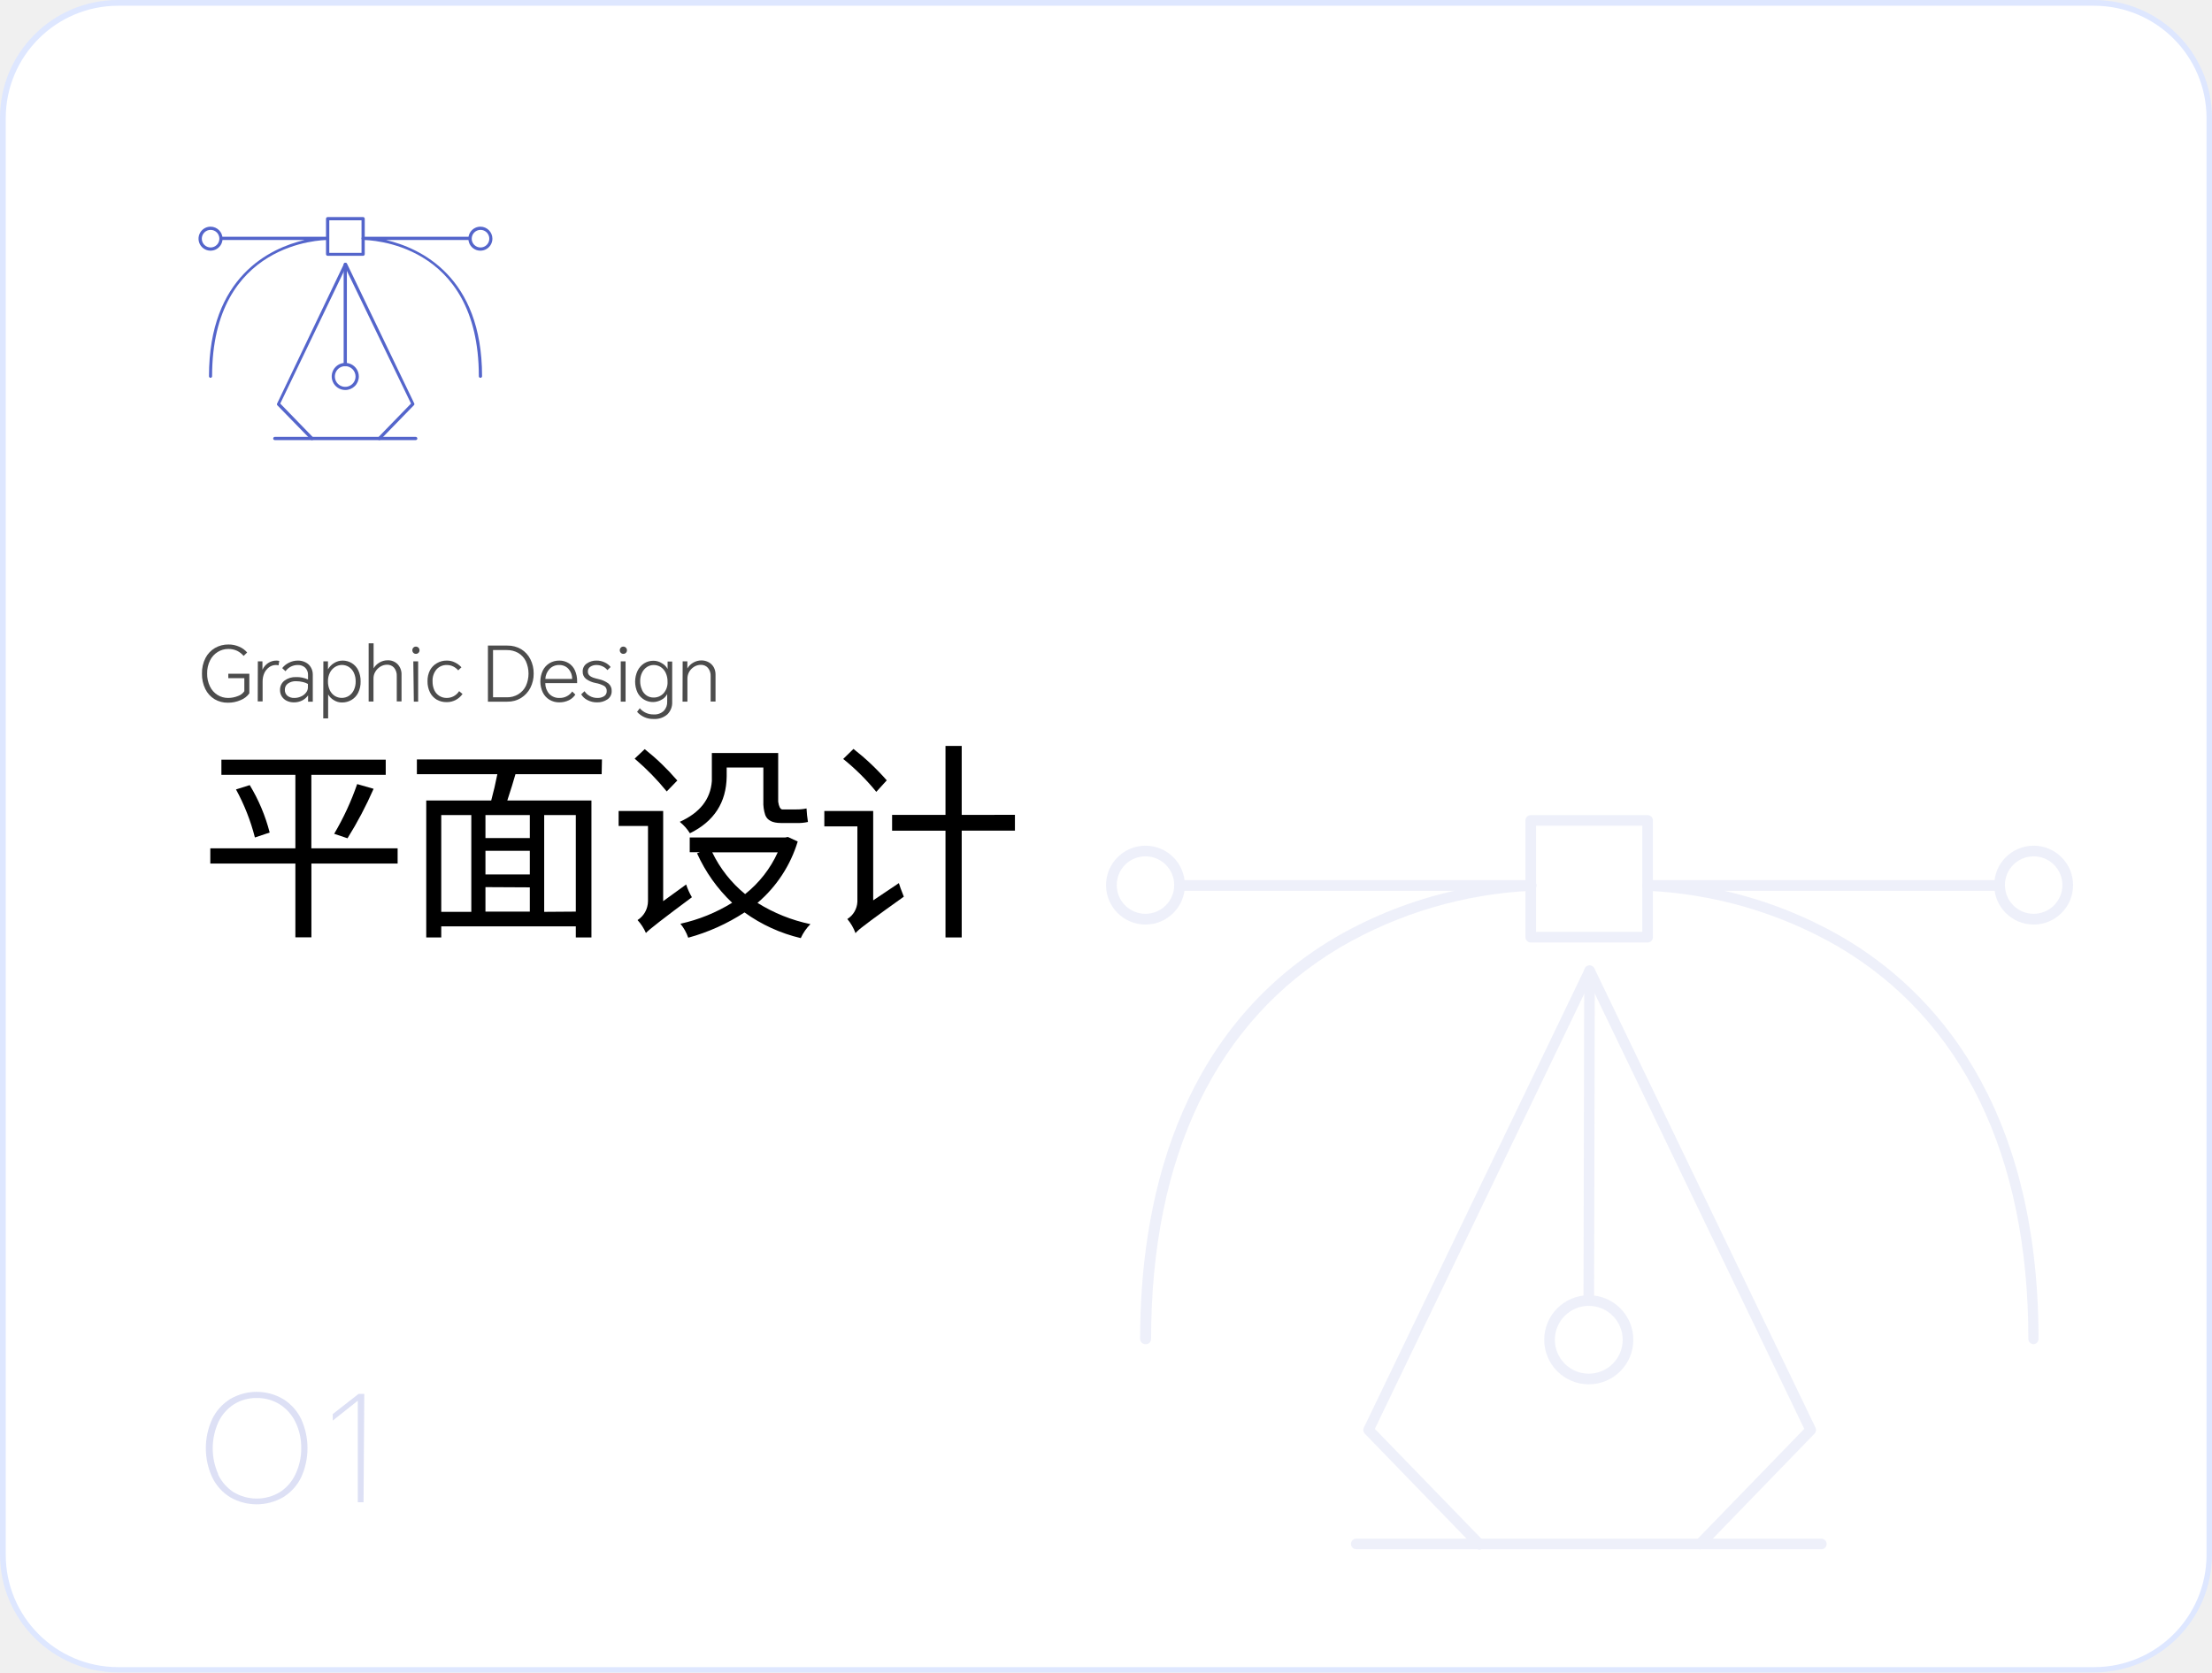
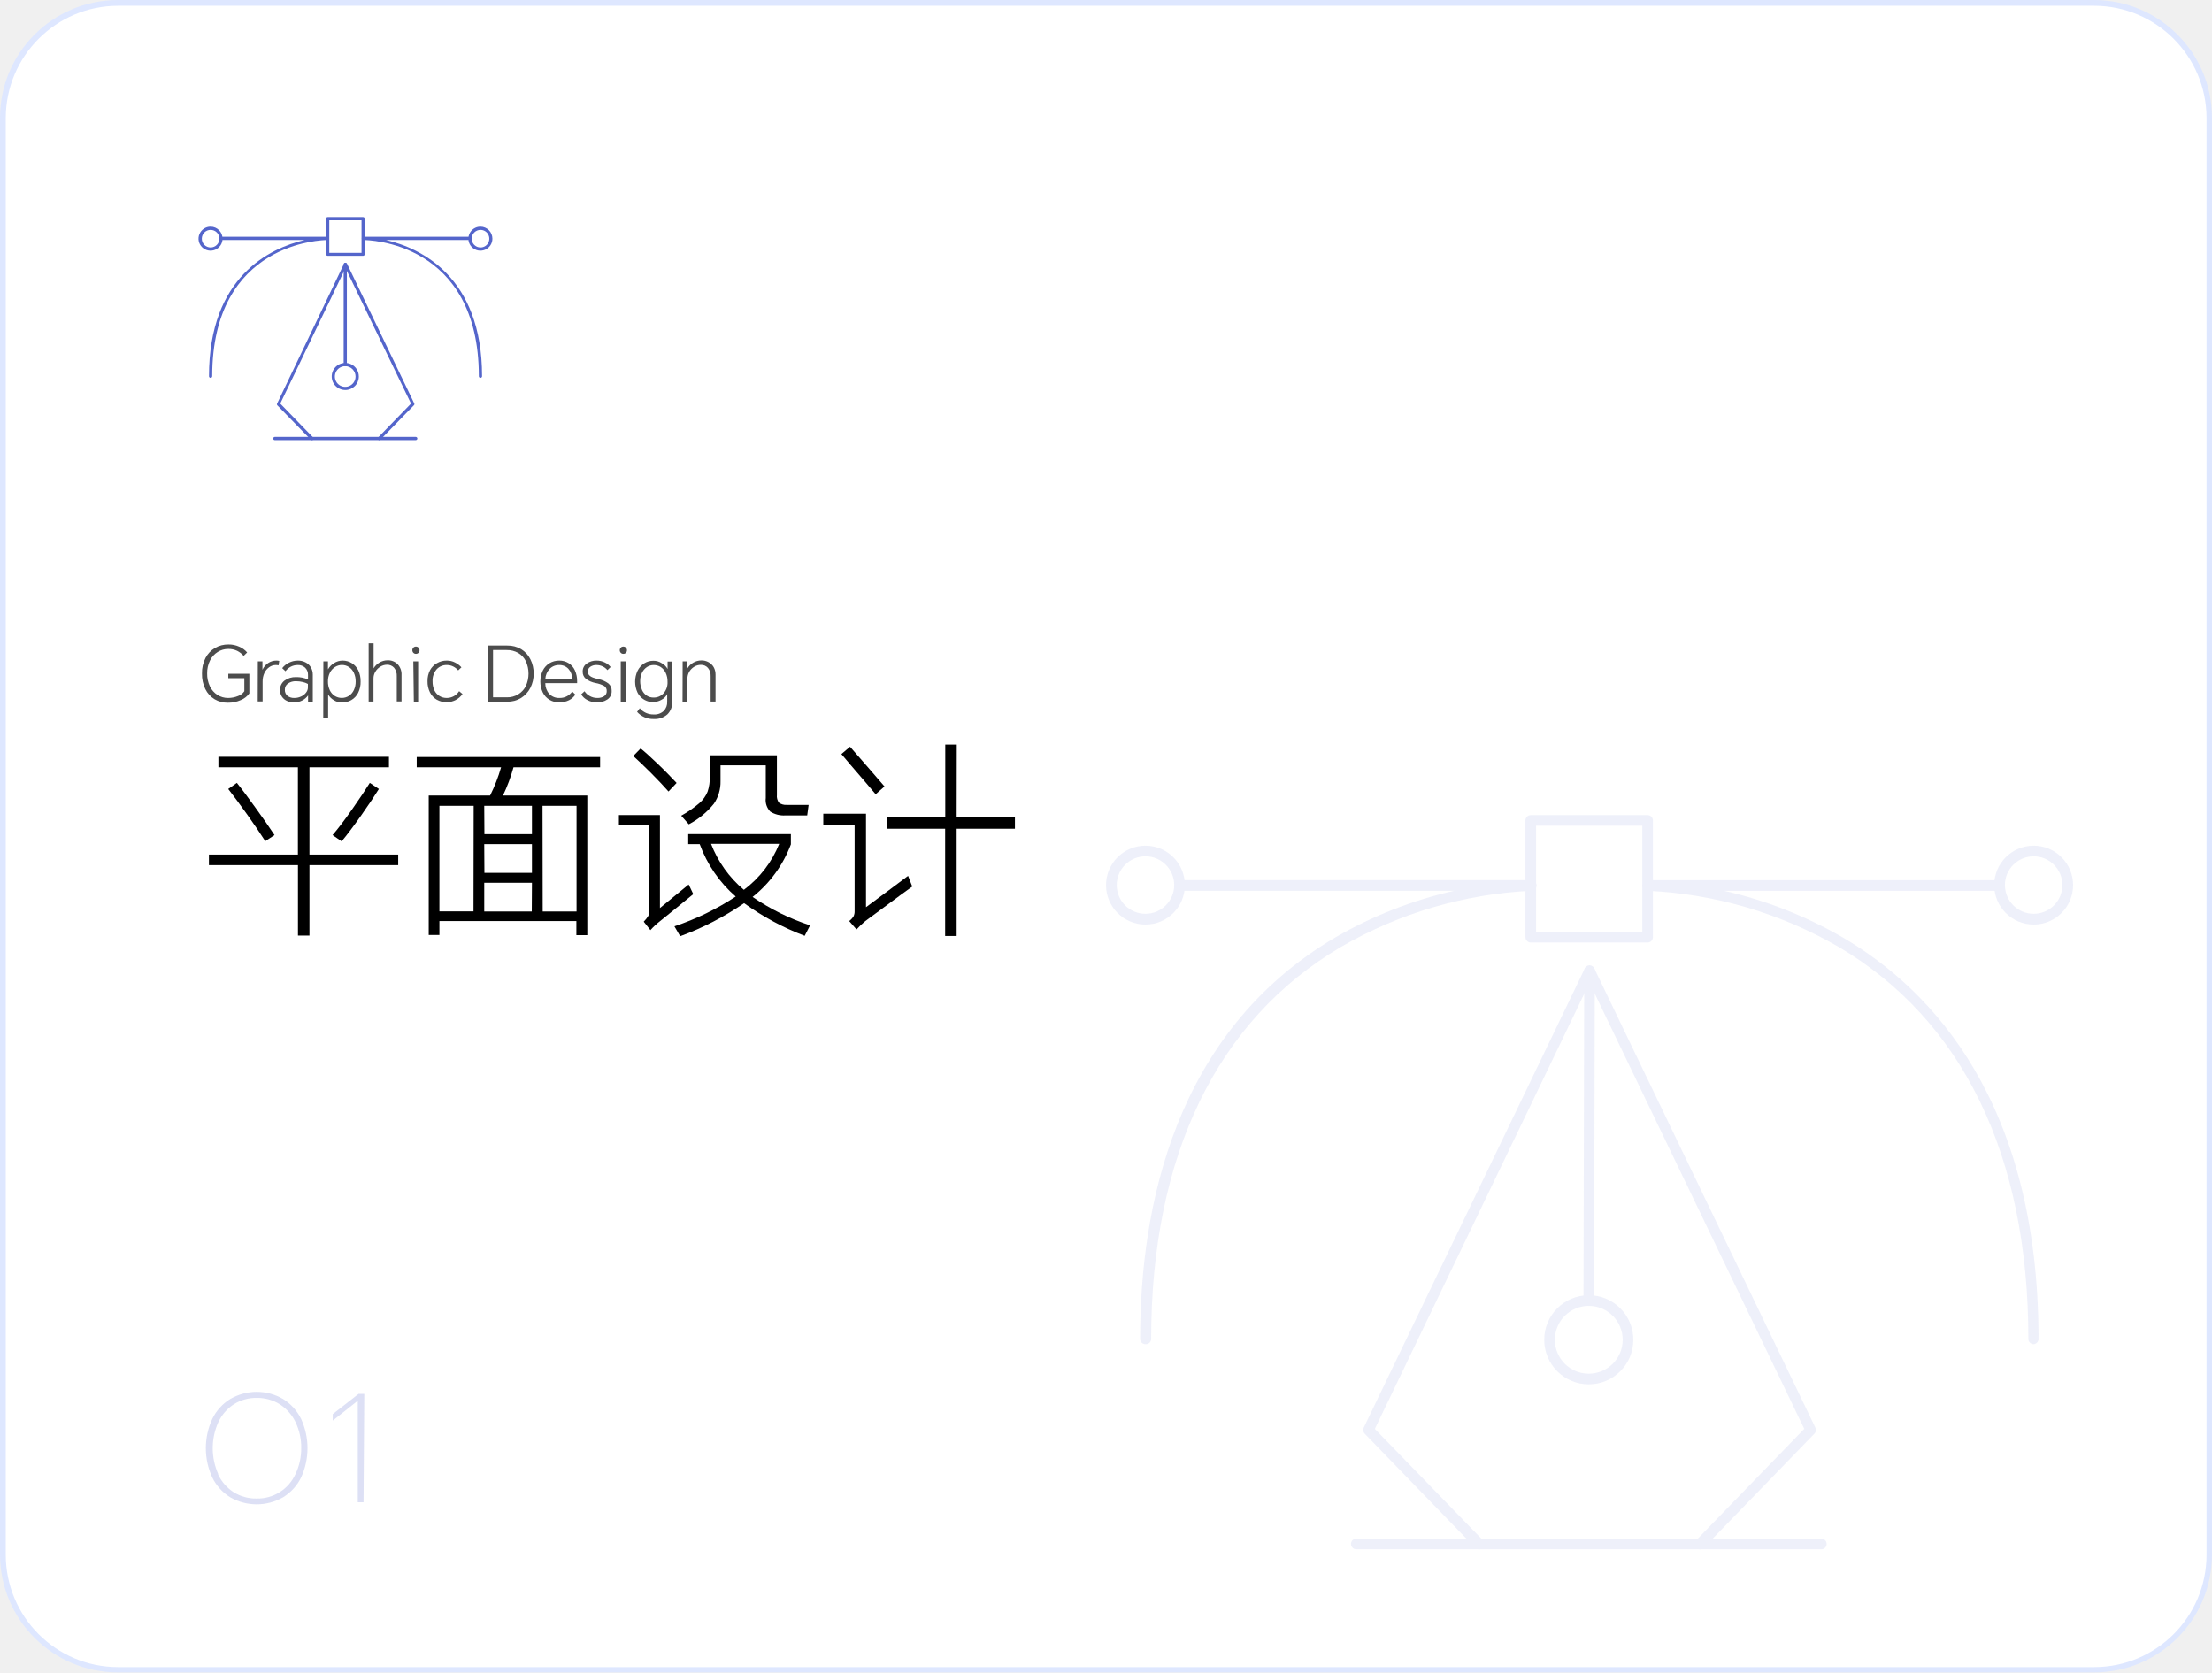
<svg xmlns="http://www.w3.org/2000/svg" viewBox="0 0 384.85 291.04">
  <defs>
    <style>.cls-1{fill:#fff;}.cls-2{fill:#dee7ff;}.cls-3{opacity:0.2;}.cls-4{fill:#5465cb;}.cls-5{fill:#4c4c4c;}.cls-6{opacity:0.1;}</style>
  </defs>
  <g id="图层_2" data-name="图层 2">
    <g id="图层_1-2" data-name="图层 1">
      <rect class="cls-1" x="0.48" y="0.48" width="383.9" height="290.08" rx="20.02" />
      <path class="cls-2" d="M364.36,291H20.5A20.53,20.53,0,0,1,0,270.54V20.5A20.52,20.52,0,0,1,20.5,0H364.36a20.51,20.51,0,0,1,20.49,20.5v250A20.52,20.52,0,0,1,364.36,291ZM20.5,1A19.57,19.57,0,0,0,1,20.5v250A19.56,19.56,0,0,0,20.5,290.08H364.36a19.56,19.56,0,0,0,19.54-19.54V20.5A19.57,19.57,0,0,0,364.36,1Z" />
      <g class="cls-3">
-         <path class="cls-4" d="M40.05,260.52a8.29,8.29,0,0,1-3.12-3.45,12.13,12.13,0,0,1,0-10.18,8.38,8.38,0,0,1,3.12-3.46,9.11,9.11,0,0,1,9.21,0,8.47,8.47,0,0,1,3.13,3.46,12.23,12.23,0,0,1,0,10.18,8.38,8.38,0,0,1-3.13,3.45,9.24,9.24,0,0,1-9.21,0Zm-2.12-4a7.46,7.46,0,0,0,2.7,3.11,7.83,7.83,0,0,0,8.07,0,7.41,7.41,0,0,0,2.71-3.13,10.32,10.32,0,0,0,1-4.53,10.08,10.08,0,0,0-1-4.52,7.59,7.59,0,0,0-2.73-3.09,7.4,7.4,0,0,0-4-1.11,7.29,7.29,0,0,0-4,1.11,7.49,7.49,0,0,0-2.7,3.12,11.06,11.06,0,0,0,0,9.06Z" />
+         <path class="cls-4" d="M40.05,260.52a8.29,8.29,0,0,1-3.12-3.45,12.13,12.13,0,0,1,0-10.18,8.32,8.32,0,0,1,3.12-3.46,9.11,9.11,0,0,1,9.21,0,8.41,8.41,0,0,1,3.13,3.46,12.23,12.23,0,0,1,0,10.18,8.38,8.38,0,0,1-3.13,3.45,9.24,9.24,0,0,1-9.21,0Zm-2.12-4a7.46,7.46,0,0,0,2.7,3.11,7.29,7.29,0,0,0,4,1.11,7.24,7.24,0,0,0,6.78-4.26,10.32,10.32,0,0,0,1-4.53,10.08,10.08,0,0,0-1-4.52,7.59,7.59,0,0,0-2.73-3.09,7.4,7.4,0,0,0-4-1.11,7.29,7.29,0,0,0-4,1.11,7.49,7.49,0,0,0-2.7,3.12,11.06,11.06,0,0,0,0,9.06Z" />
        <path class="cls-4" d="M63.25,261.39h-1V243.72h0l-4.36,3.46v-1.13l4.49-3.51h1Z" />
      </g>
-       <path class="cls-5" d="M37.33,121.66a4.26,4.26,0,0,1-1.61-1.77,5.8,5.8,0,0,1-.58-2.67,5.67,5.67,0,0,1,.61-2.73,4.33,4.33,0,0,1,1.65-1.74,4.55,4.55,0,0,1,2.35-.61,4.42,4.42,0,0,1,1.88.39,3.72,3.72,0,0,1,1.37,1l-.61.6a3.6,3.6,0,0,0-1.14-.89,3.5,3.5,0,0,0-1.54-.32,3.42,3.42,0,0,0-1.81.51,3.58,3.58,0,0,0-1.35,1.47,4.87,4.87,0,0,0-.51,2.29,4.92,4.92,0,0,0,.48,2.23,3.54,3.54,0,0,0,1.31,1.49,3.39,3.39,0,0,0,1.85.53,4.57,4.57,0,0,0,1.74-.34,2.13,2.13,0,0,0,1.09-.83V118H39.72v-.77h3.66v3.42a3.4,3.4,0,0,1-1.47,1.15,5.37,5.37,0,0,1-2.28.47A4.38,4.38,0,0,1,37.33,121.66Z" />
-       <path class="cls-5" d="M44.86,115.08h.8v1.46h0a2.82,2.82,0,0,1,1-1.18,2.58,2.58,0,0,1,1.44-.42,1.83,1.83,0,0,1,.49.06l-.13.77a1.68,1.68,0,0,0-.47-.06,2,2,0,0,0-1.16.38,2.65,2.65,0,0,0-.83,1,3.52,3.52,0,0,0-.31,1.51v3.44h-.85Z" />
-       <path class="cls-5" d="M53.14,115.24a2.18,2.18,0,0,1,.93.85,2.41,2.41,0,0,1,.35,1.3v4.7H53.6V121h0a2.91,2.91,0,0,1-1,.87,3.12,3.12,0,0,1-1.49.34,2.78,2.78,0,0,1-1.2-.26,2.11,2.11,0,0,1-.87-.75,2,2,0,0,1-.32-1.14,2,2,0,0,1,.78-1.64,3.19,3.19,0,0,1,2-.61,4.75,4.75,0,0,1,2.09.42v-.79a1.68,1.68,0,0,0-.49-1.26,1.78,1.78,0,0,0-1.27-.47,2.62,2.62,0,0,0-2.16,1.08l-.57-.54a3.32,3.32,0,0,1,1.15-.93,3.4,3.4,0,0,1,1.6-.38A2.8,2.8,0,0,1,53.14,115.24ZM50,121.06a1.82,1.82,0,0,0,1.2.38,2.7,2.7,0,0,0,1.17-.25,2.21,2.21,0,0,0,.87-.67,1.42,1.42,0,0,0,.33-.89V119a3.39,3.39,0,0,0-.88-.33,5,5,0,0,0-1.18-.14,2.29,2.29,0,0,0-1.41.4,1.26,1.26,0,0,0-.54,1.09A1.31,1.31,0,0,0,50,121.06Z" />
+       <path class="cls-5" d="M37.33,121.66a4.26,4.26,0,0,1-1.61-1.77,5.82,5.82,0,0,1-.58-2.68,5.66,5.66,0,0,1,.61-2.72,4.33,4.33,0,0,1,1.65-1.74,4.55,4.55,0,0,1,2.35-.61,4.42,4.42,0,0,1,1.88.39,3.72,3.72,0,0,1,1.37,1l-.61.6a3.6,3.6,0,0,0-1.14-.89,3.5,3.5,0,0,0-1.54-.32,3.42,3.42,0,0,0-1.81.51,3.58,3.58,0,0,0-1.35,1.47,4.85,4.85,0,0,0-.51,2.28,4.93,4.93,0,0,0,.48,2.24,3.54,3.54,0,0,0,1.31,1.49,3.39,3.39,0,0,0,1.85.53,4.57,4.57,0,0,0,1.74-.34,2.18,2.18,0,0,0,1.09-.83V118H39.72v-.77h3.66v3.42a3.4,3.4,0,0,1-1.47,1.15,5.37,5.37,0,0,1-2.28.47A4.38,4.38,0,0,1,37.33,121.66Z" />
+       <path class="cls-5" d="M44.86,115.08h.8v1.46h0a2.82,2.82,0,0,1,1-1.18,2.58,2.58,0,0,1,1.44-.42,1.83,1.83,0,0,1,.49.06l-.13.77a1.68,1.68,0,0,0-.47-.06,2,2,0,0,0-1.16.38,2.58,2.58,0,0,0-.83,1,3.52,3.52,0,0,0-.31,1.51v3.44h-.85Z" />
+       <path class="cls-5" d="M53.14,115.24a2.18,2.18,0,0,1,.93.85,2.41,2.41,0,0,1,.35,1.3v4.7H53.6V121h0a3,3,0,0,1-1,.87,3.12,3.12,0,0,1-1.49.34,2.78,2.78,0,0,1-1.2-.26,2.11,2.11,0,0,1-.87-.75,2,2,0,0,1-.32-1.14,2,2,0,0,1,.78-1.64,3.19,3.19,0,0,1,2-.61,4.9,4.9,0,0,1,2.09.41v-.78a1.68,1.68,0,0,0-.49-1.26,1.78,1.78,0,0,0-1.27-.47,2.62,2.62,0,0,0-2.16,1.08l-.57-.54a3.32,3.32,0,0,1,1.15-.93,3.4,3.4,0,0,1,1.6-.38A2.8,2.8,0,0,1,53.14,115.24ZM50,121.06a1.82,1.82,0,0,0,1.2.38,2.7,2.7,0,0,0,1.17-.25,2.21,2.21,0,0,0,.87-.67,1.42,1.42,0,0,0,.33-.89V119a3.39,3.39,0,0,0-.88-.33,5,5,0,0,0-1.18-.14,2.29,2.29,0,0,0-1.41.4,1.26,1.26,0,0,0-.54,1.09A1.31,1.31,0,0,0,50,121.06Z" />
      <path class="cls-5" d="M56.26,115.08h.8v1.39h0a3,3,0,0,1,1.05-1.09,2.77,2.77,0,0,1,1.51-.44,3,3,0,0,1,2.71,1.68,4.38,4.38,0,0,1,.41,1.95,4.19,4.19,0,0,1-.44,2,3,3,0,0,1-1.18,1.24,3.16,3.16,0,0,1-1.6.42,2.54,2.54,0,0,1-1.43-.4,2.71,2.71,0,0,1-1-1h0V125h-.85Zm1.11,5a2.45,2.45,0,0,0,.86,1,2.33,2.33,0,0,0,2.47,0,2.48,2.48,0,0,0,.86-1,3.39,3.39,0,0,0,.32-1.51,3.44,3.44,0,0,0-.32-1.52,2.36,2.36,0,0,0-.86-1,2.25,2.25,0,0,0-1.21-.35,2.27,2.27,0,0,0-1.18.34,2.44,2.44,0,0,0-.91,1,3.21,3.21,0,0,0-.34,1.54A3.42,3.42,0,0,0,57.37,120.07Z" />
-       <path class="cls-5" d="M65,111.93v4.36h0a2.87,2.87,0,0,1,1-1,2.78,2.78,0,0,1,1.43-.4,2.33,2.33,0,0,1,1.76.69,2.54,2.54,0,0,1,.67,1.84v4.62h-.83v-4.38a2.14,2.14,0,0,0-.46-1.47,1.57,1.57,0,0,0-1.23-.53,2.22,2.22,0,0,0-1.16.33,2.59,2.59,0,0,0-.87.87,2.26,2.26,0,0,0-.33,1.2v4h-.84V111.93Z" />
+       <path class="cls-5" d="M65,111.93v4.36h0a2.87,2.87,0,0,1,1-1,2.78,2.78,0,0,1,1.43-.4,2.33,2.33,0,0,1,1.76.69,2.53,2.53,0,0,1,.67,1.84v4.62h-.83v-4.38a2.14,2.14,0,0,0-.46-1.47,1.57,1.57,0,0,0-1.23-.53,2.22,2.22,0,0,0-1.16.33,2.59,2.59,0,0,0-.87.87,2.26,2.26,0,0,0-.33,1.2v4h-.84V111.93Z" />
      <path class="cls-5" d="M71.91,112.7a.56.56,0,0,1,.44-.19.59.59,0,0,1,.46.19.61.61,0,0,1,.18.45.62.62,0,0,1-.18.44.61.61,0,0,1-.45.18.59.59,0,0,1-.44-.18.62.62,0,0,1-.18-.44A.6.6,0,0,1,71.91,112.7Zm0,2.38h.84v7H72Z" />
      <path class="cls-5" d="M79.18,115.28a3.58,3.58,0,0,1,1.1.83l-.56.53a2.8,2.8,0,0,0-.84-.66,2.4,2.4,0,0,0-1.14-.27,2.33,2.33,0,0,0-1.79.76,3,3,0,0,0-.69,2.09,3.53,3.53,0,0,0,.31,1.54,2.33,2.33,0,0,0,2.16,1.34,2.53,2.53,0,0,0,2.15-1.18l.59.49a3.27,3.27,0,0,1-1.11,1,3.24,3.24,0,0,1-1.67.42,3.36,3.36,0,0,1-1.72-.44,3.06,3.06,0,0,1-1.17-1.27,4.23,4.23,0,0,1-.42-1.94,4,4,0,0,1,.43-1.9A3.08,3.08,0,0,1,76,115.4a3.26,3.26,0,0,1,1.74-.46A3,3,0,0,1,79.18,115.28Z" />
      <path class="cls-5" d="M84.89,112.33h3.37a4.6,4.6,0,0,1,2.42.63,4.29,4.29,0,0,1,1.6,1.75,5.37,5.37,0,0,1,.57,2.49,5.31,5.31,0,0,1-.58,2.49,4.51,4.51,0,0,1-1.62,1.76,4.45,4.45,0,0,1-2.39.64H84.89Zm3.27,9a3.69,3.69,0,0,0,2-.52,3.52,3.52,0,0,0,1.33-1.45,5.23,5.23,0,0,0,0-4.31,3.43,3.43,0,0,0-1.33-1.44,3.88,3.88,0,0,0-2-.5H85.78v8.22Z" />
      <path class="cls-5" d="M99,121.83a3.77,3.77,0,0,1-1.68.38,3.24,3.24,0,0,1-1.73-.46,3,3,0,0,1-1.16-1.28,4.46,4.46,0,0,1,0-3.78,3.09,3.09,0,0,1,1.16-1.29,3.29,3.29,0,0,1,1.71-.46,3,3,0,0,1,1.62.44,2.81,2.81,0,0,1,1.1,1.25,4.51,4.51,0,0,1,.39,1.94v.29H94.87a2.8,2.8,0,0,0,.68,1.86,2.32,2.32,0,0,0,1.82.72,2.55,2.55,0,0,0,1.28-.31,2.65,2.65,0,0,0,.91-.81l.54.54A2.87,2.87,0,0,1,99,121.83Zm.55-3.7a2.56,2.56,0,0,0-.66-1.76,2.11,2.11,0,0,0-1.6-.66,2.25,2.25,0,0,0-1.67.68,2.72,2.72,0,0,0-.74,1.74Z" />
-       <path class="cls-5" d="M102.62,121.11a2.61,2.61,0,0,0,1.32.33,2.06,2.06,0,0,0,1.16-.3,1,1,0,0,0,.46-.88,1,1,0,0,0-.45-.91,4.92,4.92,0,0,0-1.49-.51,4.07,4.07,0,0,1-1.66-.71,1.53,1.53,0,0,1-.58-1.27,1.61,1.61,0,0,1,.71-1.41,2.83,2.83,0,0,1,1.7-.51,3.19,3.19,0,0,1,1.45.33,2.77,2.77,0,0,1,1,.79l-.56.54a2.26,2.26,0,0,0-.81-.64,2.46,2.46,0,0,0-1.09-.25,1.82,1.82,0,0,0-1.07.3.93.93,0,0,0-.43.83.9.9,0,0,0,.25.67,1.7,1.7,0,0,0,.62.38,9.3,9.3,0,0,0,1,.28,4.37,4.37,0,0,1,1.69.74,1.59,1.59,0,0,1,.58,1.32,1.67,1.67,0,0,1-.75,1.47,3.08,3.08,0,0,1-1.8.51,3.46,3.46,0,0,1-1.67-.4,2.59,2.59,0,0,1-1.08-1l.58-.54A2.45,2.45,0,0,0,102.62,121.11Z" />
+       <path class="cls-5" d="M102.62,121.11a2.61,2.61,0,0,0,1.32.33,2.06,2.06,0,0,0,1.16-.3,1,1,0,0,0,.46-.88,1,1,0,0,0-.45-.91,4.92,4.92,0,0,0-1.49-.51,4.07,4.07,0,0,1-1.66-.71,1.53,1.53,0,0,1-.58-1.27,1.61,1.61,0,0,1,.71-1.41,2.83,2.83,0,0,1,1.7-.51,3.19,3.19,0,0,1,1.45.33,2.77,2.77,0,0,1,1,.79l-.56.54a2.26,2.26,0,0,0-.81-.64,2.46,2.46,0,0,0-1.09-.25,1.82,1.82,0,0,0-1.07.3.93.93,0,0,0-.43.83.9.9,0,0,0,.25.67,1.7,1.7,0,0,0,.62.38,9.3,9.3,0,0,0,1,.28,4.23,4.23,0,0,1,1.69.74,1.59,1.59,0,0,1,.58,1.32,1.67,1.67,0,0,1-.75,1.47,3.08,3.08,0,0,1-1.8.51,3.46,3.46,0,0,1-1.67-.4,2.59,2.59,0,0,1-1.08-1l.58-.54A2.45,2.45,0,0,0,102.62,121.11Z" />
      <path class="cls-5" d="M108,112.7a.56.56,0,0,1,.44-.19.59.59,0,0,1,.46.19.61.61,0,0,1,.18.45.62.62,0,0,1-.18.44.61.61,0,0,1-.45.18.6.6,0,0,1-.44-.18.62.62,0,0,1-.18-.44A.64.64,0,0,1,108,112.7Zm0,2.38h.84v7h-.84Z" />
-       <path class="cls-5" d="M110.84,123.86l.47-.63a3.06,3.06,0,0,0,2.41,1.08,2.34,2.34,0,0,0,1.77-.62,2.18,2.18,0,0,0,.59-1.6v-1.33h0a2.24,2.24,0,0,1-1,1,3,3,0,0,1-4.16-1.25,4.48,4.48,0,0,1,0-3.79,3.26,3.26,0,0,1,1.14-1.29,3,3,0,0,1,1.62-.46,2.69,2.69,0,0,1,1.47.43,2.47,2.47,0,0,1,1,1h0v-1.29h.8v7a2.85,2.85,0,0,1-.85,2.2,3.31,3.31,0,0,1-2.35.79A3.7,3.7,0,0,1,110.84,123.86Zm.85-3.83a2.3,2.3,0,0,0,.83,1,2.12,2.12,0,0,0,1.15.34,2.3,2.3,0,0,0,1.79-.75,2.82,2.82,0,0,0,.68-2,3.46,3.46,0,0,0-.33-1.57,2.45,2.45,0,0,0-.87-1,2.26,2.26,0,0,0-1.19-.34,2.13,2.13,0,0,0-1.21.36,2.46,2.46,0,0,0-.85,1,3.22,3.22,0,0,0-.31,1.45A3.42,3.42,0,0,0,111.69,120Z" />
-       <path class="cls-5" d="M118.77,115.08h.82v1.23h0a2.79,2.79,0,0,1,1-1,2.84,2.84,0,0,1,1.44-.4,2.6,2.6,0,0,1,1.25.31,2.23,2.23,0,0,1,.89.86,2.61,2.61,0,0,1,.32,1.3v4.68h-.85v-4.41a2.1,2.1,0,0,0-.47-1.44,1.57,1.57,0,0,0-1.23-.53,2.24,2.24,0,0,0-1.15.32,2.59,2.59,0,0,0-.87.87,2.4,2.4,0,0,0-.32,1.21v4h-.85Z" />
-       <path d="M69.18,147.61v2.65h-15v12.83H51.39V150.26H36.59v-2.65h14.8V134.82H38.52v-2.64H67.11v2.64H54.17v12.79ZM41.06,137.36l2.39-.75a30.61,30.61,0,0,1,3.47,8.25l-2.57.86A36.06,36.06,0,0,0,41.06,137.36Zm19.4,8.5-2.32-.78a47.45,47.45,0,0,0,4-8.65l2.86.82A67.06,67.06,0,0,1,60.46,145.86Z" />
-       <path d="M104.68,134.71h-15c-.33,1.19-.81,2.72-1.42,4.58H102.9v23.83h-2.72v-1.93H76.77v1.93H74.16V139.29h11.3c.4-1.48.76-3,1.07-4.58h-14v-2.57h32.2Zm-27.91,7.11v16.84H82V141.82Zm15.41,4v-4H84.46v4Zm0,6.33v-4.11H84.46v4.11Zm-7.72,2.21v4.26h7.72V154.4Zm15.72,4.26V141.82h-5.5v16.84Z" />
-       <path d="M115.38,156.8l4-2.9a10.94,10.94,0,0,0,1,2.22q-7.32,5.43-8,6.22a8.16,8.16,0,0,0-1.46-2.25,3.9,3.9,0,0,0,1.68-2.29,3.83,3.83,0,0,0,.14-1V143.72h-5.11v-2.61h7.75Zm2.47-21L116,137.71a42.93,42.93,0,0,0-5.47-5.61l-.11-.1,1.75-1.65a41.16,41.16,0,0,1,5.58,5.36Zm8.58-2.25v1.54q-.08,6.8-6.4,9.9a7.78,7.78,0,0,0-1.65-1.89l-.1-.11q5.22-2.35,5.57-7.08c0-.31,0-.61,0-.89v-4h11.54v8.47c.12.83.35,1.28.68,1.35h2.5a7.84,7.84,0,0,0,1.75-.17,20.7,20.7,0,0,0,.25,2.35,7.58,7.58,0,0,1-2,.18h-2.72c-1.45,0-2.36-.46-2.71-1.39a6.75,6.75,0,0,1-.33-2.4v-5.86Zm10.65,12.08,1.71.79a22.66,22.66,0,0,1-7,10.68A28.24,28.24,0,0,0,141,160.8a8.18,8.18,0,0,0-1.68,2.43,27.45,27.45,0,0,1-9.79-4.47,34.48,34.48,0,0,1-9.79,4.4,7.84,7.84,0,0,0-1.36-2.43,28.94,28.94,0,0,0,9-3.65,27.26,27.26,0,0,1-6.11-8.61l.5-.18H120v-2.57h16.62Zm-1.76,2.68h-11.4a21.29,21.29,0,0,0,5.72,7.26A19.62,19.62,0,0,0,135.32,148.29Z" />
-       <path d="M151.92,156.66l4.47-3c.12.43.4,1.22.86,2.36q-7.29,5.19-8.08,6a1.48,1.48,0,0,0-.32.36,8.15,8.15,0,0,0-1.43-2.47,3.73,3.73,0,0,0,1.75-3V143.79h-5.75v-2.68h8.5Zm2.36-20.88-1.82,2a38.21,38.21,0,0,0-5.58-5.58,1.41,1.41,0,0,1-.18-.14l1.79-1.75A42.52,42.52,0,0,1,154.28,135.78Zm22.3,6v2.75h-9.26v18.58H164.5V144.54h-9.29v-2.75h9.29v-12h2.82v12Z" />
-       <path class="cls-4" d="M66,76.58a.26.26,0,0,1-.2-.08.29.29,0,0,1,0-.4l5.71-5.88L60.11,46.64,48.76,70.22l5.71,5.88a.27.27,0,0,1,0,.4.27.27,0,0,1-.39,0l-5.85-6a.29.29,0,0,1,0-.32L59.86,45.87a.3.3,0,0,1,.51,0L72.05,70.15a.29.29,0,0,1,0,.32l-5.84,6A.32.32,0,0,1,66,76.58Z" />
+       <path class="cls-5" d="M110.84,123.86l.47-.63a3.06,3.06,0,0,0,2.41,1.08,2.34,2.34,0,0,0,1.77-.62,2.18,2.18,0,0,0,.59-1.6v-1.33h0a2.24,2.24,0,0,1-1,1,3,3,0,0,1-4.16-1.25,4.48,4.48,0,0,1,0-3.79,3.26,3.26,0,0,1,1.14-1.29,3,3,0,0,1,1.62-.46,2.61,2.61,0,0,1,1.47.43,2.47,2.47,0,0,1,1,1h0v-1.29h.8v7a2.85,2.85,0,0,1-.85,2.2,3.31,3.31,0,0,1-2.35.79A3.7,3.7,0,0,1,110.84,123.86Zm.85-3.83a2.3,2.3,0,0,0,.83,1,2.12,2.12,0,0,0,1.15.34,2.3,2.3,0,0,0,1.79-.75,2.82,2.82,0,0,0,.68-2,3.46,3.46,0,0,0-.33-1.57,2.45,2.45,0,0,0-.87-1,2.26,2.26,0,0,0-1.19-.34,2.13,2.13,0,0,0-1.21.36,2.46,2.46,0,0,0-.85,1,3.22,3.22,0,0,0-.31,1.45A3.42,3.42,0,0,0,111.69,120Z" />
+       <path class="cls-5" d="M118.77,115.08h.82v1.23h0a2.79,2.79,0,0,1,1-1,2.84,2.84,0,0,1,1.44-.4,2.49,2.49,0,0,1,1.25.31,2.23,2.23,0,0,1,.89.86,2.61,2.61,0,0,1,.32,1.3v4.68h-.85v-4.41a2.1,2.1,0,0,0-.47-1.44,1.57,1.57,0,0,0-1.23-.53,2.24,2.24,0,0,0-1.15.32,2.59,2.59,0,0,0-.87.87,2.4,2.4,0,0,0-.32,1.21v4h-.85Z" />
+       <path d="M53.84,148.7H69.28v1.83H53.84v12.26h-2V150.53H36.35V148.7H51.83V133.51H38v-1.83H67.67v1.83H53.84ZM41.21,136.22c1,1.24,2.08,2.72,3.32,4.43s2.31,3.26,3.23,4.65l-1.61,1.06c-.87-1.37-1.92-2.9-3.12-4.6s-2.32-3.18-3.32-4.48Zm16.65,9.08c.93-1.08,2.07-2.57,3.41-4.49s2.36-3.44,3.07-4.59l1.58,1.06c-.69,1.12-1.71,2.66-3.08,4.6s-2.5,3.44-3.4,4.51Z" />
+       <path d="M104.41,133.51H89.34a30.15,30.15,0,0,1-1.83,4.91h14.67v24.29h-1.9v-2.45H76.45v2.42H74.59V138.42H85.27a28.56,28.56,0,0,0,1.91-4.91H72.5v-1.79h31.91Zm-22,6.7H76.45v18.37h5.93Zm1.87,4.94h8.27v-4.94H84.25Zm0,6.73h8.27v-5H84.25Zm8.27,1.72H84.25v5h8.27Zm1.87,5h5.89V140.21H94.39Z" />
+       <path d="M120.62,155.58l-3.14,2.56-2.67,2.16a12.8,12.8,0,0,0-1.65,1.54L112,160.37a5.69,5.69,0,0,0,.79-1,1.62,1.62,0,0,0,.16-.8v-15h-5.27v-1.75h7.14V158l5-4.1Zm-4.31-17.86c-.74-.85-1.74-1.91-3-3.18s-2.33-2.26-3.13-3l1.28-1.31c.73.58,1.72,1.48,3,2.7s2.33,2.32,3.26,3.3ZM140,162.83a45.42,45.42,0,0,1-10.54-5.68,50,50,0,0,1-11.12,5.75l-1-1.72A46,46,0,0,0,128,156a22.08,22.08,0,0,1-6.26-9.12h-2v-1.75H137.6v1.79a21.25,21.25,0,0,1-6.66,9.15,39.37,39.37,0,0,0,10,4.94Zm-14.64-26.9a6.72,6.72,0,0,1-1.15,3.91,13.83,13.83,0,0,1-4.37,3.59l-1.32-1.5a18.89,18.89,0,0,0,3.15-2.18,5.23,5.23,0,0,0,1.44-2,7.4,7.4,0,0,0,.38-2.6v-3.73h11.68v6.88a1.92,1.92,0,0,0,.36,1.37,2.05,2.05,0,0,0,1.32.38h3.84l-.25,1.83h-3.77a4.41,4.41,0,0,1-2.65-.66,2.87,2.87,0,0,1-.79-2.37v-5.68h-7.87Zm-1.65,10.9a19.68,19.68,0,0,0,5.71,8,18.62,18.62,0,0,0,6.15-8Z" />
+       <path d="M150.67,157.85q4.07-3,7.32-5.45l.73,1.86q-1.75,1.25-4.1,3t-4.06,3a14.47,14.47,0,0,0-1.54,1.46l-1.28-1.46a2.93,2.93,0,0,0,.77-.83,1.93,1.93,0,0,0,.18-.89V143.58h-5.45v-2h7.43Zm1.68-19.65q-1.4-1.68-4.35-5.09l-1.61-1.9,1.5-1.28,1.31,1.5c.69.8,1.45,1.68,2.29,2.63s1.64,1.88,2.4,2.78Zm14.09,4h10.14v2H166.44v18.66h-2V144.2H154.4v-2h10.06V129.56h2Z" />
+       <path class="cls-4" d="M66,76.58a.3.3,0,0,1-.2-.08.29.29,0,0,1,0-.4l5.71-5.88L60.11,46.64,48.76,70.22l5.71,5.88a.27.27,0,0,1,0,.4.27.27,0,0,1-.39,0l-5.85-6a.29.29,0,0,1,0-.32L59.86,45.87a.3.3,0,0,1,.51,0L72.05,70.15a.29.29,0,0,1,0,.32l-5.84,6A.32.32,0,0,1,66,76.58Z" />
      <path class="cls-4" d="M72.33,76.58H47.81a.28.28,0,0,1,0-.56H72.33a.28.28,0,0,1,0,.56Z" />
      <path class="cls-4" d="M60.07,63.71h0a.28.28,0,0,1-.28-.28l0-17.44a.29.29,0,0,1,.28-.28h0a.28.28,0,0,1,.28.28l0,17.44A.27.27,0,0,1,60.07,63.71Z" />
      <path class="cls-4" d="M60.07,67.86a2.36,2.36,0,1,1,2.36-2.35A2.35,2.35,0,0,1,60.07,67.86Zm0-4.15a1.8,1.8,0,1,0,1.79,1.8A1.8,1.8,0,0,0,60.07,63.71Z" />
      <path class="cls-4" d="M83.59,40a1.53,1.53,0,1,1-1.52,1.53A1.53,1.53,0,0,1,83.59,40m0-.56a2.09,2.09,0,1,0,2.08,2.09,2.09,2.09,0,0,0-2.08-2.09Z" />
      <path class="cls-4" d="M63.18,44.51H57a.29.29,0,0,1-.28-.28V38.05a.29.29,0,0,1,.28-.28h6.18a.29.29,0,0,1,.28.28v6.18A.29.29,0,0,1,63.18,44.51ZM57.29,44H62.9V38.33H57.29Z" />
-       <path class="cls-4" d="M83.59,65.74a.27.27,0,0,1-.28-.28C83.31,42,64,41.76,63.18,41.76h0a.28.28,0,0,1-.28-.28.29.29,0,0,1,.27-.29H81.55a.29.29,0,0,1,0,.57H67.16c6,1.41,16.71,6.36,16.71,23.7A.28.28,0,0,1,83.59,65.74Z" />
-       <path class="cls-4" d="M36.64,65.74a.27.27,0,0,1-.28-.28C36.36,48.12,47,43.17,53,41.76H38.64a.29.29,0,0,1,0-.57H57a.29.29,0,0,1,.27.29.29.29,0,0,1-.29.28h0c-.82,0-20.08.28-20.08,23.7A.28.28,0,0,1,36.64,65.74Z" />
+       <path class="cls-4" d="M83.59,65.74a.27.27,0,0,1-.28-.28C83.31,42,64,41.76,63.18,41.76h0a.29.29,0,0,1,0-.57H81.55a.29.29,0,0,1,0,.57H67.16c6,1.41,16.71,6.36,16.71,23.7A.28.28,0,0,1,83.59,65.74Z" />
+       <path class="cls-4" d="M36.64,65.74a.27.27,0,0,1-.28-.28C36.36,48.12,47,43.17,53,41.76H38.64a.29.29,0,0,1,0-.57H57a.29.29,0,0,1,0,.57h0c-.82,0-20.08.28-20.08,23.7A.28.28,0,0,1,36.64,65.74Z" />
      <path class="cls-4" d="M36.64,40a1.53,1.53,0,1,1-1.53,1.53A1.53,1.53,0,0,1,36.64,40m0-.56a2.09,2.09,0,1,0,2.08,2.09,2.09,2.09,0,0,0-2.08-2.09Z" />
      <g class="cls-6">
-         <path class="cls-4" d="M295.79,269.57a.93.93,0,0,1-.67-1.57l18.79-19.38L276.55,171,239.2,248.62,258,268a.93.93,0,1,1-1.33,1.29l-19.23-19.85a.91.91,0,0,1-.17-1l38.47-79.91a1,1,0,0,1,1.67,0l38.47,79.91a.91.91,0,0,1-.17,1l-19.23,19.85A.94.94,0,0,1,295.79,269.57Z" />
+         <path class="cls-4" d="M257.32,269.57a.94.94,0,0,1-.67-.28l-19.23-19.85a.91.91,0,0,1-.17-1l38.47-79.91a1,1,0,0,1,1.67,0l38.47,79.91a.91.91,0,0,1-.17,1l-19.23,19.85a.93.93,0,0,1-1.34-1.29l18.79-19.38L276.55,171,239.2,248.62,258,268a.92.92,0,0,1,0,1.31A.93.93,0,0,1,257.32,269.57Z" />
        <path class="cls-4" d="M316.78,269.57H236.07a.93.93,0,1,1,0-1.85h80.71a.93.93,0,1,1,0,1.85Z" />
        <path class="cls-4" d="M276.42,227.22h0a.93.93,0,0,1-.92-.93l.13-57.4a.93.93,0,0,1,.92-.93h0a.93.93,0,0,1,.92.93l-.13,57.41A.92.92,0,0,1,276.42,227.22Z" />
        <path class="cls-4" d="M276.42,240.87a7.75,7.75,0,1,1,7.75-7.75A7.75,7.75,0,0,1,276.42,240.87Zm0-13.65a5.9,5.9,0,1,0,5.9,5.9A5.9,5.9,0,0,0,276.42,227.22Z" />
        <path class="cls-4" d="M353.82,149a5,5,0,1,1-5,5,5,5,0,0,1,5-5m0-1.85a6.86,6.86,0,1,0,6.86,6.86,6.86,6.86,0,0,0-6.86-6.86Z" />
        <path class="cls-4" d="M286.65,164H266.33a.93.93,0,0,1-.93-.93V142.75a.92.92,0,0,1,.93-.92h20.32a.92.92,0,0,1,.93.92v20.33A.93.93,0,0,1,286.65,164Zm-19.4-1.85h18.48V143.68H267.25Z" />
-         <path class="cls-4" d="M353.82,233.89a.92.92,0,0,1-.92-.92c0-31.94-11.46-55.55-33.13-68.28A73,73,0,0,0,286.65,155a.93.93,0,0,1,0-1.86h60.46a.93.93,0,0,1,0,1.86H300a74,74,0,0,1,20.67,8.14c15.53,9.13,34,28.66,34,69.88A.93.93,0,0,1,353.82,233.89Z" />
-         <path class="cls-4" d="M199.29,233.89a.93.93,0,0,1-.93-.92c0-22.75,5.9-53.34,34-69.88A73.63,73.63,0,0,1,253,155h-47.1a.93.93,0,0,1,0-1.86h60.49a.93.93,0,0,1,0,1.86h0a72.76,72.76,0,0,0-33.12,9.78c-21.59,12.74-33,36.34-33,68.24A.92.92,0,0,1,199.29,233.89Z" />
+         <path class="cls-4" d="M353.82,233.89a.92.92,0,0,1-.92-.92c0-31.9-11.44-55.5-33.06-68.24A73,73,0,0,0,286.65,155h0a.93.93,0,0,1-.06-1.85h60.52a.93.93,0,0,1,0,1.86H300a74,74,0,0,1,20.67,8.14c15.53,9.13,34,28.66,34,69.88A.93.93,0,0,1,353.82,233.89Z" />
+         <path class="cls-4" d="M199.29,233.89a.93.93,0,0,1-.93-.92c0-22.75,5.9-53.35,34-69.88A73.63,73.63,0,0,1,253,155h-47.1a.93.93,0,0,1,0-1.86h60.5a.93.93,0,0,1,0,1.86h0a72.76,72.76,0,0,0-33.12,9.78c-21.59,12.74-33,36.34-33,68.24A.92.92,0,0,1,199.29,233.89Z" />
        <path class="cls-4" d="M199.29,149a5,5,0,1,1-5,5,5,5,0,0,1,5-5m0-1.85a6.86,6.86,0,1,0,6.86,6.86,6.86,6.86,0,0,0-6.86-6.86Z" />
      </g>
    </g>
  </g>
</svg>
